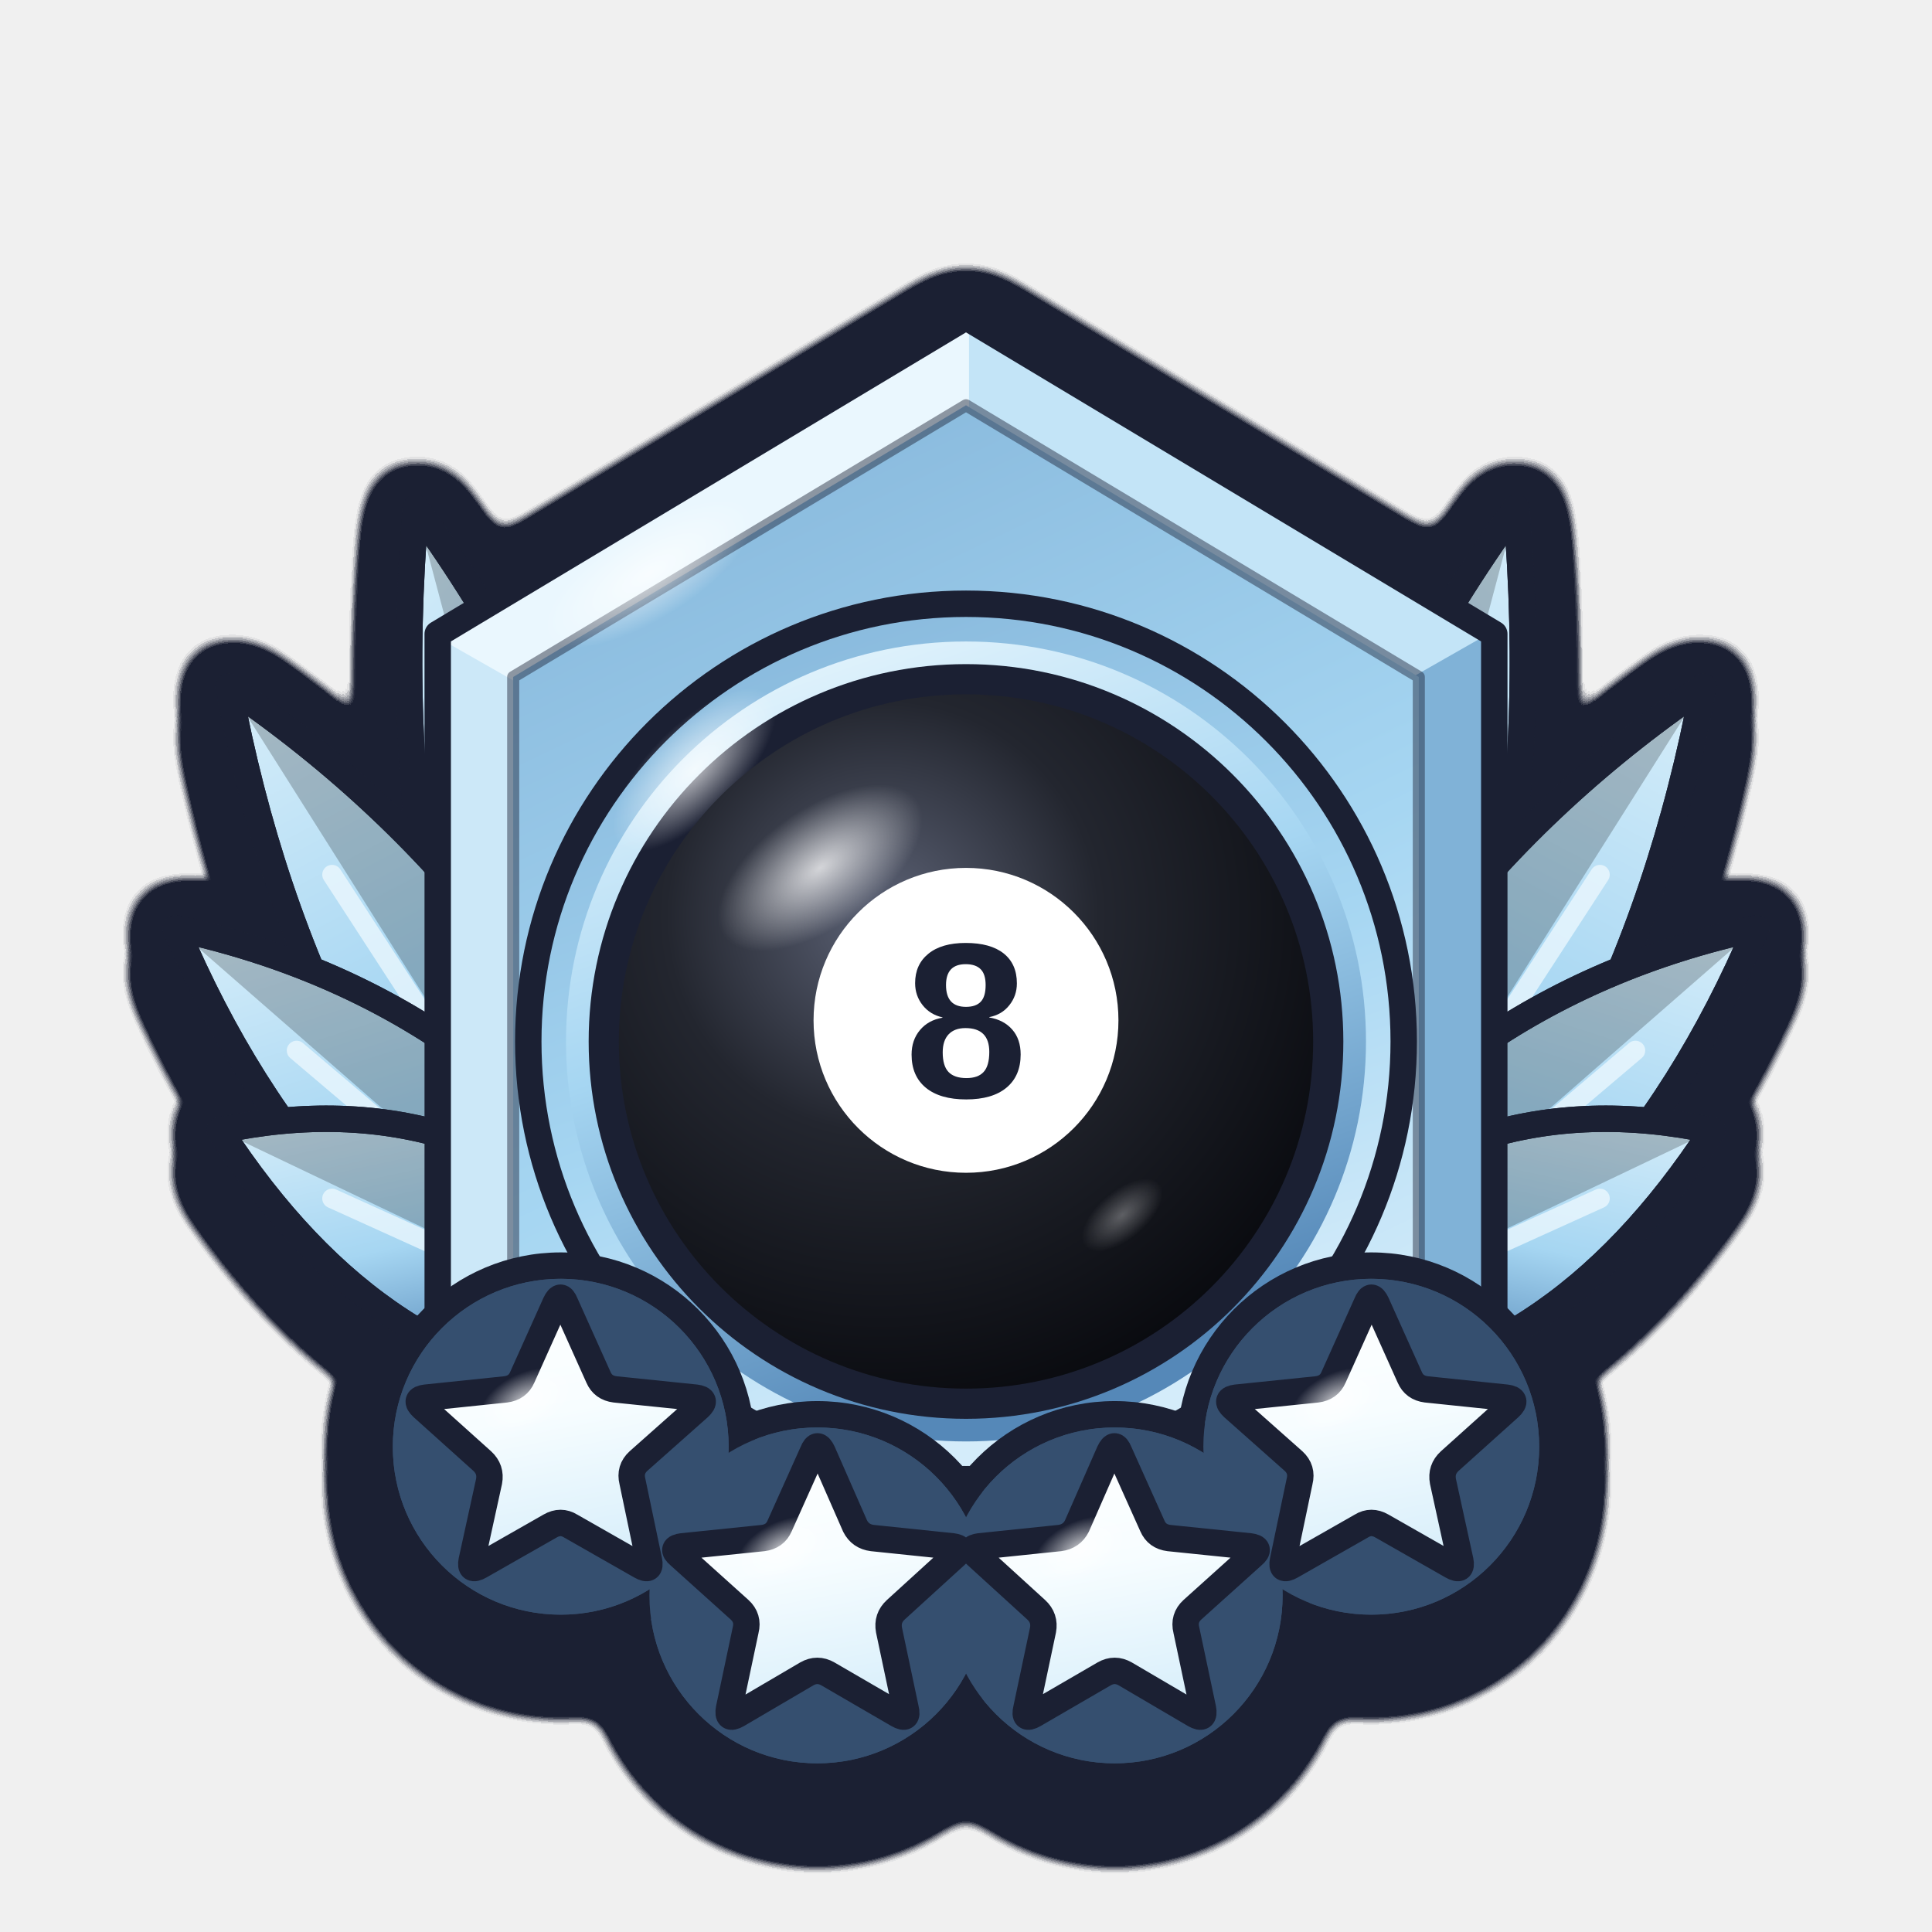
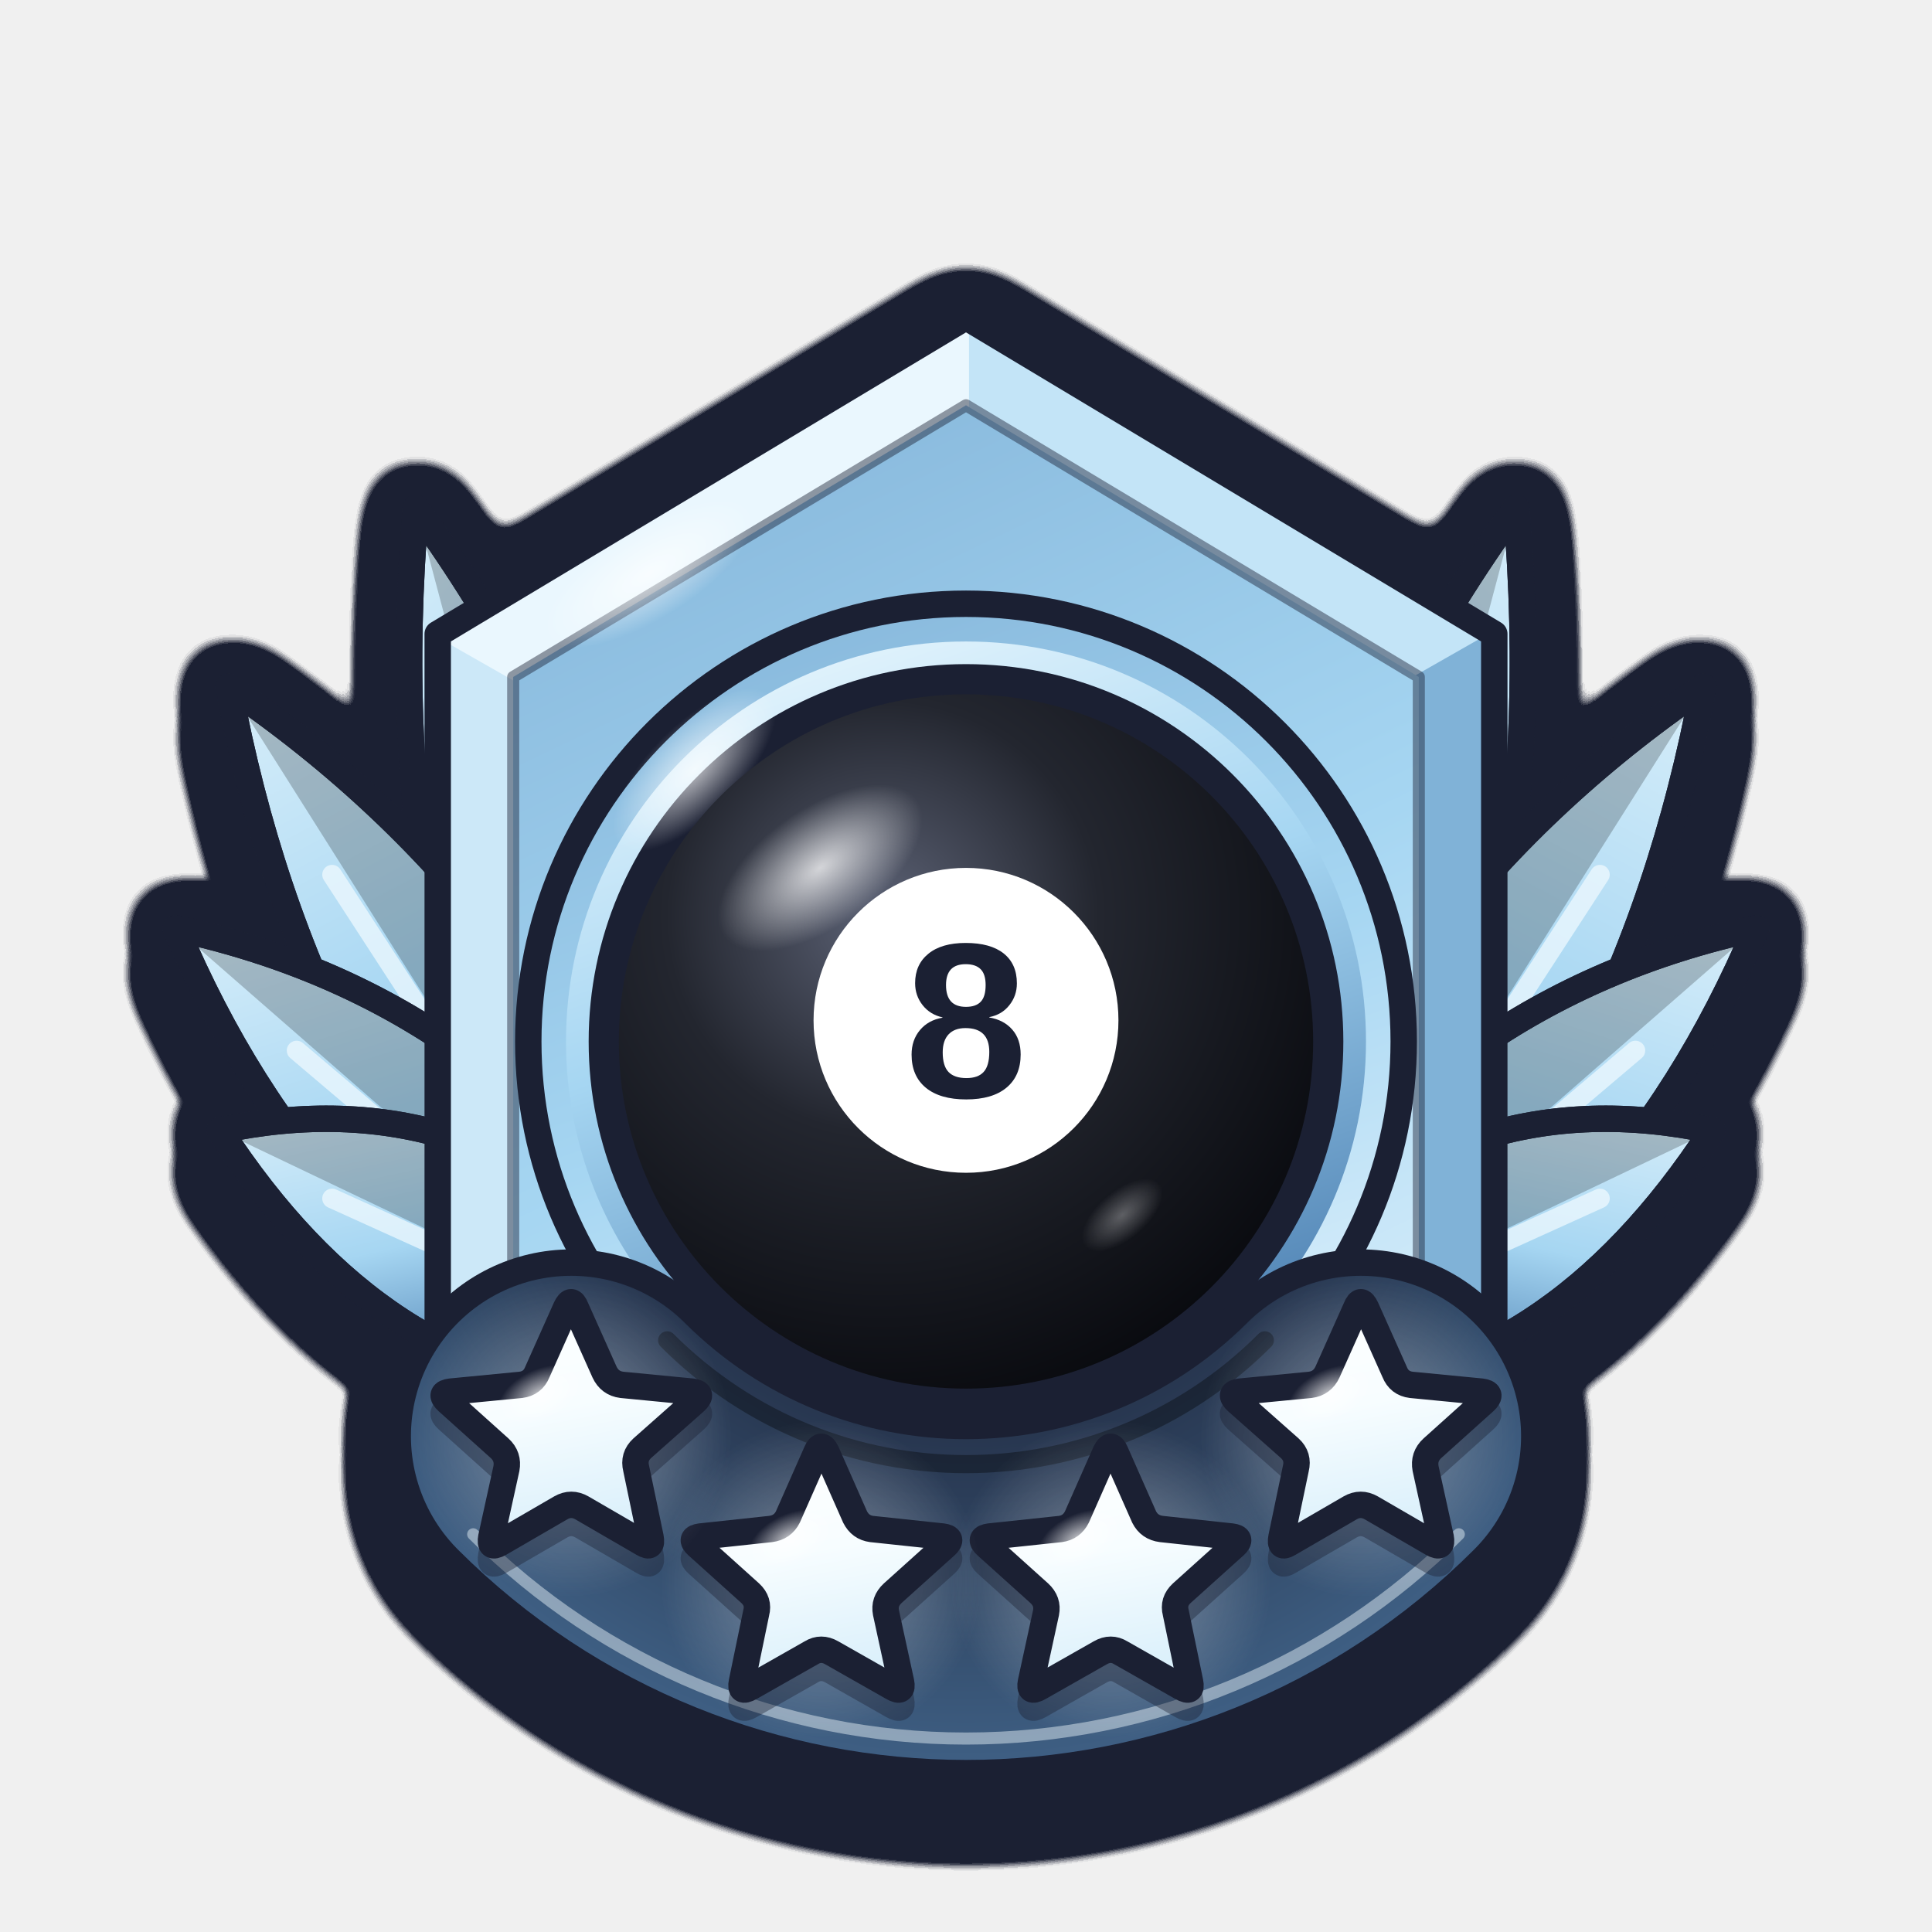
<svg xmlns="http://www.w3.org/2000/svg" width="512" height="512" viewBox="0 0 256 256">
  <defs>
    <linearGradient id="blue" x1="0" y1="0" x2="0.35" y2="1">
      <stop offset="0" stop-color="#9ED3FF" />
      <stop offset="0.45" stop-color="#3B9BFF" />
      <stop offset="1" stop-color="#1F6BD0" />
    </linearGradient>
    <linearGradient id="green" x1="0" y1="0" x2="0.35" y2="1">
      <stop offset="0" stop-color="#A8F5BE" />
      <stop offset="0.45" stop-color="#3DD66B" />
      <stop offset="1" stop-color="#1E9E47" />
    </linearGradient>
    <linearGradient id="red" x1="0" y1="0" x2="0.35" y2="1">
      <stop offset="0" stop-color="#FFA3A3" />
      <stop offset="0.45" stop-color="#FF4D4D" />
      <stop offset="1" stop-color="#C9283A" />
    </linearGradient>
    <linearGradient id="gold" x1="0" y1="0" x2="0.35" y2="1">
      <stop offset="0" stop-color="#FFF1A0" />
      <stop offset="0.45" stop-color="#FFC928" />
      <stop offset="1" stop-color="#DB8E00" />
    </linearGradient>
    <linearGradient id="wood" x1="0" y1="0" x2="0.35" y2="1">
      <stop offset="0" stop-color="#FFD9A0" />
      <stop offset="0.45" stop-color="#E7A35C" />
      <stop offset="1" stop-color="#A8622A" />
    </linearGradient>
    <linearGradient id="darkwood" x1="0" y1="0" x2="0.35" y2="1">
      <stop offset="0" stop-color="#C07A45" />
      <stop offset="0.45" stop-color="#8A4B22" />
      <stop offset="1" stop-color="#5E3014" />
    </linearGradient>
    <linearGradient id="white" x1="0" y1="0" x2="0.35" y2="1">
      <stop offset="0" stop-color="#FFFFFF" />
      <stop offset="0.45" stop-color="#F4F8FF" />
      <stop offset="1" stop-color="#C9D6EA" />
    </linearGradient>
    <linearGradient id="grey" x1="0" y1="0" x2="0.35" y2="1">
      <stop offset="0" stop-color="#E4E9F2" />
      <stop offset="0.45" stop-color="#AEB8C8" />
      <stop offset="1" stop-color="#7B869A" />
    </linearGradient>
    <linearGradient id="steel" x1="0" y1="0" x2="0.35" y2="1">
      <stop offset="0" stop-color="#D8E6F7" />
      <stop offset="0.45" stop-color="#9FB2CC" />
      <stop offset="1" stop-color="#6A7D98" />
    </linearGradient>
    <linearGradient id="cloth" x1="0" y1="0" x2="0.35" y2="1">
      <stop offset="0" stop-color="#6FE08E" />
      <stop offset="0.45" stop-color="#2FA24F" />
      <stop offset="1" stop-color="#1C7A37" />
    </linearGradient>
    <linearGradient id="sad" x1="0" y1="0" x2="0.35" y2="1">
      <stop offset="0" stop-color="#C4D4EE" />
      <stop offset="0.45" stop-color="#8EA3C7" />
      <stop offset="1" stop-color="#5E7299" />
    </linearGradient>
    <linearGradient id="purple" x1="0" y1="0" x2="0.35" y2="1">
      <stop offset="0" stop-color="#D7B8FF" />
      <stop offset="0.45" stop-color="#A259FF" />
      <stop offset="1" stop-color="#6E2FD0" />
    </linearGradient>
    <radialGradient id="shine" cx="0.5" cy="0.5" r="0.5">
      <stop offset="0" stop-color="#FFFFFF" stop-opacity="0.9" />
      <stop offset="1" stop-color="#FFFFFF" stop-opacity="0" />
    </radialGradient>
    <filter id="ink" x="-30%" y="-30%" width="160%" height="160%" color-interpolation-filters="sRGB">
      <feGaussianBlur in="SourceAlpha" stdDeviation="6.92" result="blur" />
      <feComponentTransfer in="blur" result="grown">
        <feFuncA type="linear" slope="7" intercept="-0.35" />
      </feComponentTransfer>
      <feOffset in="grown" dy="6" result="lip" />
      <feMerge result="both">
        <feMergeNode in="lip" />
        <feMergeNode in="grown" />
      </feMerge>
      <feFlood flood-color="#1B2033" />
      <feComposite in2="both" operator="in" result="outline" />
      <feMerge>
        <feMergeNode in="outline" />
        <feMergeNode in="SourceGraphic" />
      </feMerge>
    </filter>
  </defs>
  <defs>
    <filter id="badgeInk" x="-20%" y="-20%" width="140%" height="140%" color-interpolation-filters="sRGB">
      <feGaussianBlur in="SourceAlpha" stdDeviation="3.2" result="blur" />
      <feComponentTransfer in="blur" result="grown">
        <feFuncA type="linear" slope="40" intercept="-0.716" />
      </feComponentTransfer>
      <feOffset in="grown" dy="5" result="lip" />
      <feMerge result="both">
        <feMergeNode in="lip" />
        <feMergeNode in="grown" />
      </feMerge>
      <feFlood flood-color="#1B2033" />
      <feComposite in2="both" operator="in" result="outline" />
      <feMerge>
        <feMergeNode in="outline" />
        <feMergeNode in="SourceGraphic" />
      </feMerge>
    </filter>
  </defs>
  <defs>
    <linearGradient id="m" x1="0" y1="0" x2="0.35" y2="1">
      <stop offset="0.00" stop-color="#F2FBFF" />
      <stop offset="0.50" stop-color="#A6D6F2" />
      <stop offset="1.00" stop-color="#5588B8" />
    </linearGradient>
    <linearGradient id="r" x1="0" y1="0" x2="0.35" y2="1">
      <stop offset="0.00" stop-color="#82B3D8" />
      <stop offset="0.60" stop-color="#A6D6F2" />
      <stop offset="1.00" stop-color="#D4ECFA" />
    </linearGradient>
    <linearGradient id="w" x1="0" y1="0" x2="0.35" y2="1">
      <stop offset="0.00" stop-color="#D7EEFA" />
      <stop offset="0.55" stop-color="#A6D6F2" />
      <stop offset="1.00" stop-color="#5588B8" />
    </linearGradient>
    <linearGradient id="c" x1="0" y1="0" x2="0.3" y2="1">
      <stop offset="0.00" stop-color="#F7FDFF" />
      <stop offset="0.55" stop-color="#C8E7F8" />
      <stop offset="1.00" stop-color="#A6D6F2" />
    </linearGradient>
    <linearGradient id="s" x1="0" y1="0" x2="0.2" y2="1">
      <stop offset="0.00" stop-color="#FFFFFF" />
      <stop offset="0.50" stop-color="#F7FDFF" />
      <stop offset="1.00" stop-color="#DBF0FB" />
    </linearGradient>
    <linearGradient id="g" x1="0" y1="0" x2="0.35" y2="1">
      <stop offset="0.00" stop-color="#FFF3A6" />
      <stop offset="0.50" stop-color="#FFC928" />
      <stop offset="1.00" stop-color="#C97F00" />
    </linearGradient>
    <linearGradient id="gr" x1="0" y1="0" x2="0.35" y2="1">
      <stop offset="0.00" stop-color="#E7A816" />
      <stop offset="0.60" stop-color="#FFC928" />
      <stop offset="1.00" stop-color="#FFE274" />
    </linearGradient>
    <radialGradient id="ball" cx="0.38" cy="0.32" r="0.78">
      <stop offset="0" stop-color="#5C6275" />
      <stop offset="0.4" stop-color="#23262F" />
      <stop offset="1" stop-color="#06070B" />
    </radialGradient>
  </defs>
  <g filter="url(#badgeInk)">
    <path d="M76.1 178.9 Q49.8 128.8 55.1 67.3 Q89.3 114.5 91.9 173.1 Z" fill="url(#w)" stroke="#1B2033" stroke-width="3.5" stroke-linejoin="round" />
    <path d="M84.0 176.0 L91.9 173.1 Q89.3 114.5 55.1 67.3 Z" fill="#000000" opacity="0.22" />
    <path d="M79.6 163.3 L61.6 98.3" fill="none" stroke="#F2FBFF" stroke-width="2.6" stroke-linecap="round" stroke-linejoin="round" opacity="0.7" />
    <path d="M76.1 178.9 Q49.8 128.8 55.1 67.3 Q89.3 114.5 91.9 173.1 Z" fill="none" stroke="#1B2033" stroke-width="3.5" stroke-linejoin="round" />
    <path d="M77.4 181.2 Q40.6 146.5 30.3 91.0 Q73.7 120.6 90.6 170.8 Z" fill="url(#w)" stroke="#1B2033" stroke-width="3.5" stroke-linejoin="round" />
    <path d="M84.0 176.0 L90.6 170.8 Q73.7 120.6 30.3 91.0 Z" fill="#000000" opacity="0.22" />
    <path d="M76.8 166.4 L44.0 115.9" fill="none" stroke="#F2FBFF" stroke-width="2.6" stroke-linecap="round" stroke-linejoin="round" opacity="0.7" />
    <path d="M77.4 181.2 Q40.6 146.5 30.3 91.0 Q73.7 120.6 90.6 170.8 Z" fill="none" stroke="#1B2033" stroke-width="3.5" stroke-linejoin="round" />
    <path d="M79.3 183.0 Q41.9 166.9 23.3 123.0 Q65.4 132.1 88.7 169.0 Z" fill="url(#w)" stroke="#1B2033" stroke-width="3.5" stroke-linejoin="round" />
    <path d="M84.0 176.0 L88.7 169.0 Q65.4 132.1 23.3 123.0 Z" fill="#000000" opacity="0.22" />
    <path d="M76.2 170.5 L39.3 139.2" fill="none" stroke="#F2FBFF" stroke-width="2.6" stroke-linecap="round" stroke-linejoin="round" opacity="0.7" />
    <path d="M79.3 183.0 Q41.9 166.9 23.3 123.0 Q65.4 132.1 88.7 169.0 Z" fill="none" stroke="#1B2033" stroke-width="3.5" stroke-linejoin="round" />
    <path d="M81.7 184.1 Q50.8 183.1 29.1 149.8 Q62.3 142.7 86.3 167.9 Z" fill="url(#w)" stroke="#1B2033" stroke-width="3.5" stroke-linejoin="round" />
    <path d="M84.0 176.0 L86.3 167.9 Q62.3 142.7 29.1 149.8 Z" fill="#000000" opacity="0.22" />
    <path d="M77.1 173.8 L44.0 158.8" fill="none" stroke="#F2FBFF" stroke-width="2.6" stroke-linecap="round" stroke-linejoin="round" opacity="0.7" />
    <path d="M81.7 184.1 Q50.8 183.1 29.1 149.8 Q62.3 142.7 86.3 167.9 Z" fill="none" stroke="#1B2033" stroke-width="3.5" stroke-linejoin="round" />
    <g transform="matrix(-1 0 0 1 256 0)">
      <path d="M76.1 178.9 Q49.8 128.8 55.1 67.3 Q89.3 114.5 91.9 173.1 Z" fill="url(#w)" stroke="#1B2033" stroke-width="3.5" stroke-linejoin="round" />
      <path d="M84.0 176.0 L91.9 173.1 Q89.3 114.5 55.1 67.3 Z" fill="#000000" opacity="0.22" />
      <path d="M79.6 163.3 L61.6 98.3" fill="none" stroke="#F2FBFF" stroke-width="2.6" stroke-linecap="round" stroke-linejoin="round" opacity="0.7" />
      <path d="M76.1 178.9 Q49.8 128.8 55.1 67.3 Q89.3 114.5 91.9 173.1 Z" fill="none" stroke="#1B2033" stroke-width="3.5" stroke-linejoin="round" />
      <path d="M77.4 181.2 Q40.6 146.5 30.3 91.0 Q73.7 120.6 90.6 170.8 Z" fill="url(#w)" stroke="#1B2033" stroke-width="3.5" stroke-linejoin="round" />
      <path d="M84.0 176.0 L90.6 170.8 Q73.7 120.6 30.3 91.0 Z" fill="#000000" opacity="0.22" />
      <path d="M76.8 166.4 L44.0 115.9" fill="none" stroke="#F2FBFF" stroke-width="2.6" stroke-linecap="round" stroke-linejoin="round" opacity="0.7" />
      <path d="M77.4 181.2 Q40.6 146.5 30.3 91.0 Q73.7 120.6 90.6 170.8 Z" fill="none" stroke="#1B2033" stroke-width="3.5" stroke-linejoin="round" />
      <path d="M79.3 183.0 Q41.9 166.9 23.3 123.0 Q65.4 132.1 88.7 169.0 Z" fill="url(#w)" stroke="#1B2033" stroke-width="3.5" stroke-linejoin="round" />
      <path d="M84.0 176.0 L88.7 169.0 Q65.4 132.1 23.3 123.0 Z" fill="#000000" opacity="0.22" />
      <path d="M76.2 170.5 L39.3 139.2" fill="none" stroke="#F2FBFF" stroke-width="2.6" stroke-linecap="round" stroke-linejoin="round" opacity="0.7" />
      <path d="M79.3 183.0 Q41.9 166.9 23.3 123.0 Q65.4 132.1 88.7 169.0 Z" fill="none" stroke="#1B2033" stroke-width="3.5" stroke-linejoin="round" />
      <path d="M81.7 184.1 Q50.8 183.1 29.1 149.8 Q62.3 142.7 86.3 167.9 Z" fill="url(#w)" stroke="#1B2033" stroke-width="3.5" stroke-linejoin="round" />
      <path d="M84.0 176.0 L86.3 167.9 Q62.3 142.7 29.1 149.8 Z" fill="#000000" opacity="0.22" />
      <path d="M77.1 173.8 L44.0 158.8" fill="none" stroke="#F2FBFF" stroke-width="2.6" stroke-linecap="round" stroke-linejoin="round" opacity="0.7" />
      <path d="M81.7 184.1 Q50.8 183.1 29.1 149.8 Q62.3 142.7 86.3 167.9 Z" fill="none" stroke="#1B2033" stroke-width="3.5" stroke-linejoin="round" />
    </g>
    <path d="M128.0 42.0 L198.0 84.0 L188.0 89.7 L128.0 53.7 Z" fill="#C3E4F7" stroke="#C3E4F7" stroke-width="0.8" />
    <path d="M198.0 84.0 L198.0 180.0 L188.0 174.7 L188.0 89.7 Z" fill="#80B2D7" stroke="#80B2D7" stroke-width="0.8" />
    <path d="M198.0 180.0 L128.0 228.0 L128.0 215.9 L188.0 174.7 Z" fill="#6194C1" stroke="#6194C1" stroke-width="0.8" />
    <path d="M128.0 228.0 L58.0 180.0 L68.0 174.7 L128.0 215.9 Z" fill="#8CBDE0" stroke="#8CBDE0" stroke-width="0.8" />
    <path d="M58.0 180.0 L58.0 84.0 L68.0 89.7 L68.0 174.7 Z" fill="#CCE8F8" stroke="#CCE8F8" stroke-width="0.8" />
    <path d="M58.0 84.0 L128.0 42.0 L128.0 53.7 L68.0 89.7 Z" fill="#EAF7FE" stroke="#EAF7FE" stroke-width="0.8" />
    <path d="M128.0 53.7 L188.0 89.7 L188.0 174.7 L128.0 215.9 L68.0 174.7 L68.0 89.7 Z" fill="url(#r)" />
    <path d="M128.0 53.7 L188.0 89.7 L188.0 174.7 L128.0 215.9 L68.0 174.7 L68.0 89.7 Z" fill="none" stroke="#1B2033" stroke-width="1.6" stroke-opacity="0.45" stroke-linejoin="round" />
    <path d="M128.0 42.0 L198.0 84.0 L198.0 180.0 L128.0 228.0 L58.0 180.0 L58.0 84.0 Z" fill="none" stroke="#1B2033" stroke-width="3.5" stroke-linejoin="round" />
    <ellipse cx="86" cy="76" rx="16" ry="6" fill="url(#shine)" opacity="0.75" transform="rotate(-32 86 76)" />
    <circle cx="128" cy="138" r="58" fill="url(#r)" stroke="#1B2033" stroke-width="3.5" />
    <circle cx="128" cy="138" r="53" fill="url(#m)" />
    <circle cx="128" cy="138" r="50" fill="#1B2033" />
    <ellipse cx="92" cy="102" rx="14" ry="6" fill="url(#shine)" opacity="0.8" transform="rotate(-45 92 102)" />
    <circle cx="128" cy="138" r="46" fill="url(#ball)" />
    <circle cx="128.0" cy="135.2" r="20.2" fill="#FFFFFF" />
    <text x="128.0" y="145.4" font-family="Arial Black, Arial, sans-serif" font-weight="900" font-size="29.3" text-anchor="middle" fill="#1B2033">8</text>
    <ellipse cx="108.68" cy="115.0" rx="15.64" ry="7.82" fill="url(#shine)" opacity="0.85" transform="rotate(-35 108.68 115.0)" />
    <ellipse cx="148.7" cy="161.0" rx="6.44" ry="3.22" fill="url(#shine)" opacity="0.35" transform="rotate(-40 148.7 161.0)" />
-     <circle cx="181.7" cy="191.7" r="24.0" fill="#354F6F" stroke="#1B2033" stroke-width="3.5" />
-     <circle cx="147.7" cy="211.4" r="24.0" fill="#354F6F" stroke="#1B2033" stroke-width="3.5" />
-     <circle cx="108.3" cy="211.4" r="24.0" fill="#354F6F" stroke="#1B2033" stroke-width="3.5" />
-     <circle cx="74.3" cy="191.7" r="24.0" fill="#354F6F" stroke="#1B2033" stroke-width="3.5" />
-     <circle cx="181.7" cy="191.7" r="22.25" fill="#354F6F" />
-     <circle cx="147.7" cy="211.4" r="22.25" fill="#354F6F" />
-     <circle cx="108.3" cy="211.4" r="22.25" fill="#354F6F" />
-     <circle cx="74.3" cy="191.7" r="22.25" fill="#354F6F" />
-     <path d="M181.1 172.7 Q181.7 171.2 182.4 172.7 L186.8 182.5 Q187.4 183.9 189.0 184.1 L199.6 185.2 Q201.2 185.4 200.0 186.5 L192.1 193.6 Q190.9 194.7 191.2 196.3 L193.5 206.8 Q193.8 208.3 192.4 207.5 L183.1 202.2 Q181.7 201.4 180.4 202.2 L171.1 207.5 Q169.7 208.3 170.0 206.8 L172.2 196.3 Q172.6 194.7 171.4 193.6 L163.4 186.5 Q162.2 185.4 163.8 185.2 L174.5 184.1 Q176.1 183.9 176.7 182.5 Z" fill="url(#s)" stroke="#1B2033" stroke-width="3.5" stroke-linejoin="round" />
-     <ellipse cx="177.23" cy="185.59" rx="6.56" ry="3.69" fill="url(#shine)" opacity="0.85" transform="rotate(-25 177.2301 185.5901)" />
-     <path d="M147.0 192.4 Q147.7 190.9 148.3 192.4 L152.7 202.2 Q153.3 203.6 154.9 203.8 L165.6 204.9 Q167.2 205.1 166.0 206.1 L158.0 213.3 Q156.8 214.4 157.2 216.0 L159.4 226.4 Q159.7 228.0 158.3 227.2 L149.1 221.8 Q147.7 221.0 146.3 221.8 L137.0 227.2 Q135.6 228.0 136.0 226.4 L138.2 216.0 Q138.5 214.4 137.3 213.3 L129.4 206.1 Q128.2 205.1 129.8 204.9 L140.4 203.8 Q142.0 203.6 142.7 202.2 Z" fill="url(#s)" stroke="#1B2033" stroke-width="3.5" stroke-linejoin="round" />
-     <ellipse cx="143.16" cy="205.26" rx="6.56" ry="3.69" fill="url(#shine)" opacity="0.85" transform="rotate(-25 143.1602 205.2604)" />
-     <path d="M107.7 192.4 Q108.3 190.9 109.0 192.4 L113.3 202.2 Q114.0 203.6 115.6 203.8 L126.2 204.9 Q127.8 205.1 126.6 206.1 L118.7 213.3 Q117.5 214.4 117.8 216.0 L120.0 226.4 Q120.4 228.0 119.0 227.2 L109.7 221.8 Q108.3 221.0 106.9 221.8 L97.7 227.2 Q96.3 228.0 96.6 226.4 L98.8 216.0 Q99.2 214.4 98.0 213.3 L90.0 206.1 Q88.8 205.1 90.4 204.9 L101.1 203.8 Q102.7 203.6 103.3 202.2 Z" fill="url(#s)" stroke="#1B2033" stroke-width="3.5" stroke-linejoin="round" />
-     <ellipse cx="103.82" cy="205.26" rx="6.56" ry="3.69" fill="url(#shine)" opacity="0.85" transform="rotate(-25 103.8198 205.2604)" />
-     <path d="M73.6 172.7 Q74.3 171.2 74.9 172.7 L79.3 182.5 Q79.9 183.9 81.5 184.1 L92.2 185.2 Q93.8 185.4 92.6 186.5 L84.6 193.6 Q83.4 194.7 83.8 196.3 L86.0 206.8 Q86.3 208.3 84.9 207.5 L75.6 202.2 Q74.3 201.4 72.9 202.2 L63.6 207.5 Q62.2 208.3 62.5 206.8 L64.8 196.3 Q65.1 194.7 63.9 193.6 L56.0 186.5 Q54.8 185.4 56.4 185.2 L67.0 184.1 Q68.6 183.9 69.2 182.5 Z" fill="url(#s)" stroke="#1B2033" stroke-width="3.5" stroke-linejoin="round" />
-     <ellipse cx="69.75" cy="185.59" rx="6.56" ry="3.69" fill="url(#shine)" opacity="0.85" transform="rotate(-25 69.74988 185.5901)" />
+     <defs>
+       <radialGradient id="tray" gradientUnits="userSpaceOnUse" cx="128" cy="138" r="97.0">
+         <stop offset="0.526" stop-color="#27354E" />
+         <stop offset="0.763" stop-color="#324A68" />
+         <stop offset="1" stop-color="#3F6085" />
+       </radialGradient>
+       <radialGradient id="glow">
+         <stop offset="0" stop-color="#FFFFFF" stop-opacity="0.5" />
+         <stop offset="1" stop-color="#FFFFFF" stop-opacity="0" />
+       </radialGradient>
+     </defs>
+     <path d="M180.3 190.3 A74 74 0 0 1 75.7 190.3" fill="none" stroke="#1B2033" stroke-width="49.5" stroke-linecap="round" />
+     <path d="M180.3 190.3 A74 74 0 0 1 75.7 190.3" fill="none" stroke="url(#tray)" stroke-width="42.5" stroke-linecap="round" />
+     <path d="M193.3 203.3 A92.3 92.3 0 0 1 62.7 203.3" fill="none" stroke="#F2FBFF" stroke-width="1.6" stroke-opacity="0.45" stroke-linecap="round" />
+     <path d="M167.6 177.6 A56.0 56.0 0 0 1 88.4 177.6" fill="none" stroke="#000000" stroke-width="2.4" stroke-opacity="0.35" stroke-linecap="round" />
+     <circle cx="180.3" cy="190.3" r="21.3" fill="url(#glow)" opacity="0.8" />
+     <path opacity="0.4" d="M179.7 175.7 Q180.3 174.2 181.0 175.7 L184.8 184.2 Q185.4 185.7 187.0 185.9 L196.3 186.8 Q197.9 187.0 196.7 188.1 L189.8 194.3 Q188.6 195.4 188.9 197.0 L190.9 206.1 Q191.2 207.7 189.8 206.9 L181.7 202.2 Q180.3 201.4 178.9 202.2 L170.8 206.9 Q169.5 207.7 169.8 206.1 L171.7 197.0 Q172.1 195.4 170.9 194.3 L163.9 188.1 Q162.7 187.0 164.3 186.8 L173.6 185.9 Q175.2 185.7 175.9 184.2 Z" fill="#000000" stroke="#1B2033" stroke-width="3.5" stroke-linejoin="round" />
+     <ellipse cx="176.256" cy="187.176" rx="5.92" ry="3.33" fill="url(#shine)" opacity="0.85" transform="rotate(-25 176.2559 187.1759)" />
+     <path d="M179.7 173.3 Q180.3 171.8 181.0 173.3 L184.8 181.8 Q185.4 183.3 187.0 183.5 L196.3 184.4 Q197.9 184.6 196.7 185.7 L189.8 191.9 Q188.6 193.0 188.9 194.6 L190.9 203.7 Q191.2 205.3 189.8 204.5 L181.7 199.8 Q180.3 199.0 178.9 199.8 L170.8 204.5 Q169.5 205.3 169.8 203.7 L171.7 194.6 Q172.1 193.0 170.9 191.9 L163.9 185.7 Q162.7 184.6 164.3 184.4 L173.6 183.5 Q175.2 183.3 175.9 181.8 Z" fill="url(#s)" stroke="#1B2033" stroke-width="3.5" stroke-linejoin="round" />
+     <ellipse cx="176.256" cy="184.776" rx="5.92" ry="3.33" fill="url(#shine)" opacity="0.85" transform="rotate(-25 176.2559 184.7759)" />
+     <circle cx="147.2" cy="209.5" r="21.3" fill="url(#glow)" opacity="0.8" />
+     <path opacity="0.4" d="M146.5 194.8 Q147.2 193.4 147.8 194.8 L151.6 203.4 Q152.3 204.8 153.9 205.0 L163.2 206.0 Q164.7 206.2 163.6 207.2 L156.6 213.5 Q155.4 214.6 155.8 216.1 L157.7 225.3 Q158.0 226.8 156.6 226.0 L148.5 221.4 Q147.2 220.6 145.8 221.4 L137.7 226.0 Q136.3 226.8 136.6 225.3 L138.6 216.1 Q138.9 214.6 137.7 213.5 L130.7 207.2 Q129.6 206.2 131.1 206.0 L140.5 205.0 Q142.0 204.8 142.7 203.4 Z" fill="#000000" stroke="#1B2033" stroke-width="3.5" stroke-linejoin="round" />
+     <ellipse cx="143.083" cy="206.329" rx="5.92" ry="3.33" fill="url(#shine)" opacity="0.85" transform="rotate(-25 143.0826 206.3285)" />
+     <path d="M146.5 192.4 Q147.2 191.0 147.8 192.4 L151.6 201.0 Q152.3 202.4 153.9 202.6 L163.2 203.6 Q164.7 203.8 163.6 204.8 L156.6 211.1 Q155.4 212.2 155.8 213.7 L157.7 222.9 Q158.0 224.4 156.6 223.6 L148.5 219.0 Q147.2 218.2 145.8 219.0 L137.7 223.6 Q136.3 224.4 136.6 222.9 L138.6 213.7 Q138.9 212.2 137.7 211.1 L130.7 204.8 Q129.6 203.8 131.1 203.6 L140.5 202.6 Q142.0 202.4 142.7 201.0 Z" fill="url(#s)" stroke="#1B2033" stroke-width="3.5" stroke-linejoin="round" />
+     <ellipse cx="143.083" cy="203.929" rx="5.92" ry="3.33" fill="url(#shine)" opacity="0.85" transform="rotate(-25 143.0826 203.9285)" />
+     <circle cx="108.8" cy="209.5" r="21.3" fill="url(#glow)" opacity="0.8" />
+     <path opacity="0.4" d="M108.2 194.8 Q108.8 193.4 109.5 194.8 L113.3 203.4 Q114.0 204.8 115.5 205.0 L124.9 206.0 Q126.4 206.2 125.3 207.2 L118.3 213.5 Q117.1 214.6 117.4 216.1 L119.4 225.3 Q119.7 226.8 118.3 226.0 L110.2 221.4 Q108.8 220.6 107.5 221.4 L99.4 226.0 Q98.0 226.8 98.3 225.3 L100.2 216.1 Q100.6 214.6 99.4 213.5 L92.4 207.2 Q91.3 206.2 92.8 206.0 L102.1 205.0 Q103.7 204.8 104.4 203.4 Z" fill="#000000" stroke="#1B2033" stroke-width="3.5" stroke-linejoin="round" />
+     <ellipse cx="104.777" cy="206.329" rx="5.92" ry="3.33" fill="url(#shine)" opacity="0.85" transform="rotate(-25 104.7774 206.3285)" />
+     <path d="M108.2 192.4 Q108.8 191.0 109.5 192.4 L113.3 201.0 Q114.0 202.4 115.5 202.6 L124.9 203.6 Q126.4 203.8 125.3 204.8 L118.3 211.1 Q117.1 212.2 117.4 213.7 L119.4 222.9 Q119.7 224.4 118.3 223.6 L110.2 219.0 Q108.8 218.2 107.5 219.0 L99.4 223.6 Q98.0 224.4 98.3 222.9 L100.2 213.7 Q100.6 212.2 99.4 211.1 L92.4 204.8 Q91.3 203.8 92.8 203.6 L102.1 202.6 Q103.7 202.4 104.4 201.0 Z" fill="url(#s)" stroke="#1B2033" stroke-width="3.5" stroke-linejoin="round" />
+     <ellipse cx="104.777" cy="203.929" rx="5.92" ry="3.33" fill="url(#shine)" opacity="0.85" transform="rotate(-25 104.7774 203.9285)" />
+     <circle cx="75.7" cy="190.3" r="21.3" fill="url(#glow)" opacity="0.8" />
+     <path opacity="0.4" d="M75.0 175.7 Q75.7 174.2 76.3 175.7 L80.1 184.2 Q80.8 185.7 82.4 185.9 L91.7 186.8 Q93.3 187.0 92.1 188.1 L85.1 194.3 Q83.9 195.4 84.3 197.0 L86.2 206.1 Q86.5 207.7 85.2 206.9 L77.1 202.2 Q75.7 201.4 74.3 202.2 L66.2 206.9 Q64.8 207.7 65.1 206.1 L67.1 197.0 Q67.4 195.4 66.2 194.3 L59.3 188.1 Q58.1 187.0 59.7 186.8 L69.0 185.9 Q70.6 185.7 71.2 184.2 Z" fill="#000000" stroke="#1B2033" stroke-width="3.5" stroke-linejoin="round" />
+     <ellipse cx="71.604" cy="187.176" rx="5.92" ry="3.33" fill="url(#shine)" opacity="0.85" transform="rotate(-25 71.6041 187.1759)" />
+     <path d="M75.0 173.3 Q75.7 171.8 76.3 173.3 L80.1 181.8 Q80.8 183.3 82.4 183.5 L91.7 184.4 Q93.3 184.6 92.1 185.7 L85.1 191.9 Q83.9 193.0 84.3 194.6 L86.2 203.7 Q86.5 205.3 85.2 204.5 L77.1 199.8 Q75.7 199.0 74.3 199.8 L66.2 204.5 Q64.8 205.3 65.1 203.7 L67.1 194.6 Q67.4 193.0 66.2 191.9 L59.3 185.7 Q58.1 184.6 59.7 184.4 L69.0 183.5 Q70.6 183.3 71.2 181.8 Z" fill="url(#s)" stroke="#1B2033" stroke-width="3.5" stroke-linejoin="round" />
+     <ellipse cx="71.604" cy="184.776" rx="5.92" ry="3.33" fill="url(#shine)" opacity="0.85" transform="rotate(-25 71.6041 184.7759)" />
  </g>
</svg>
